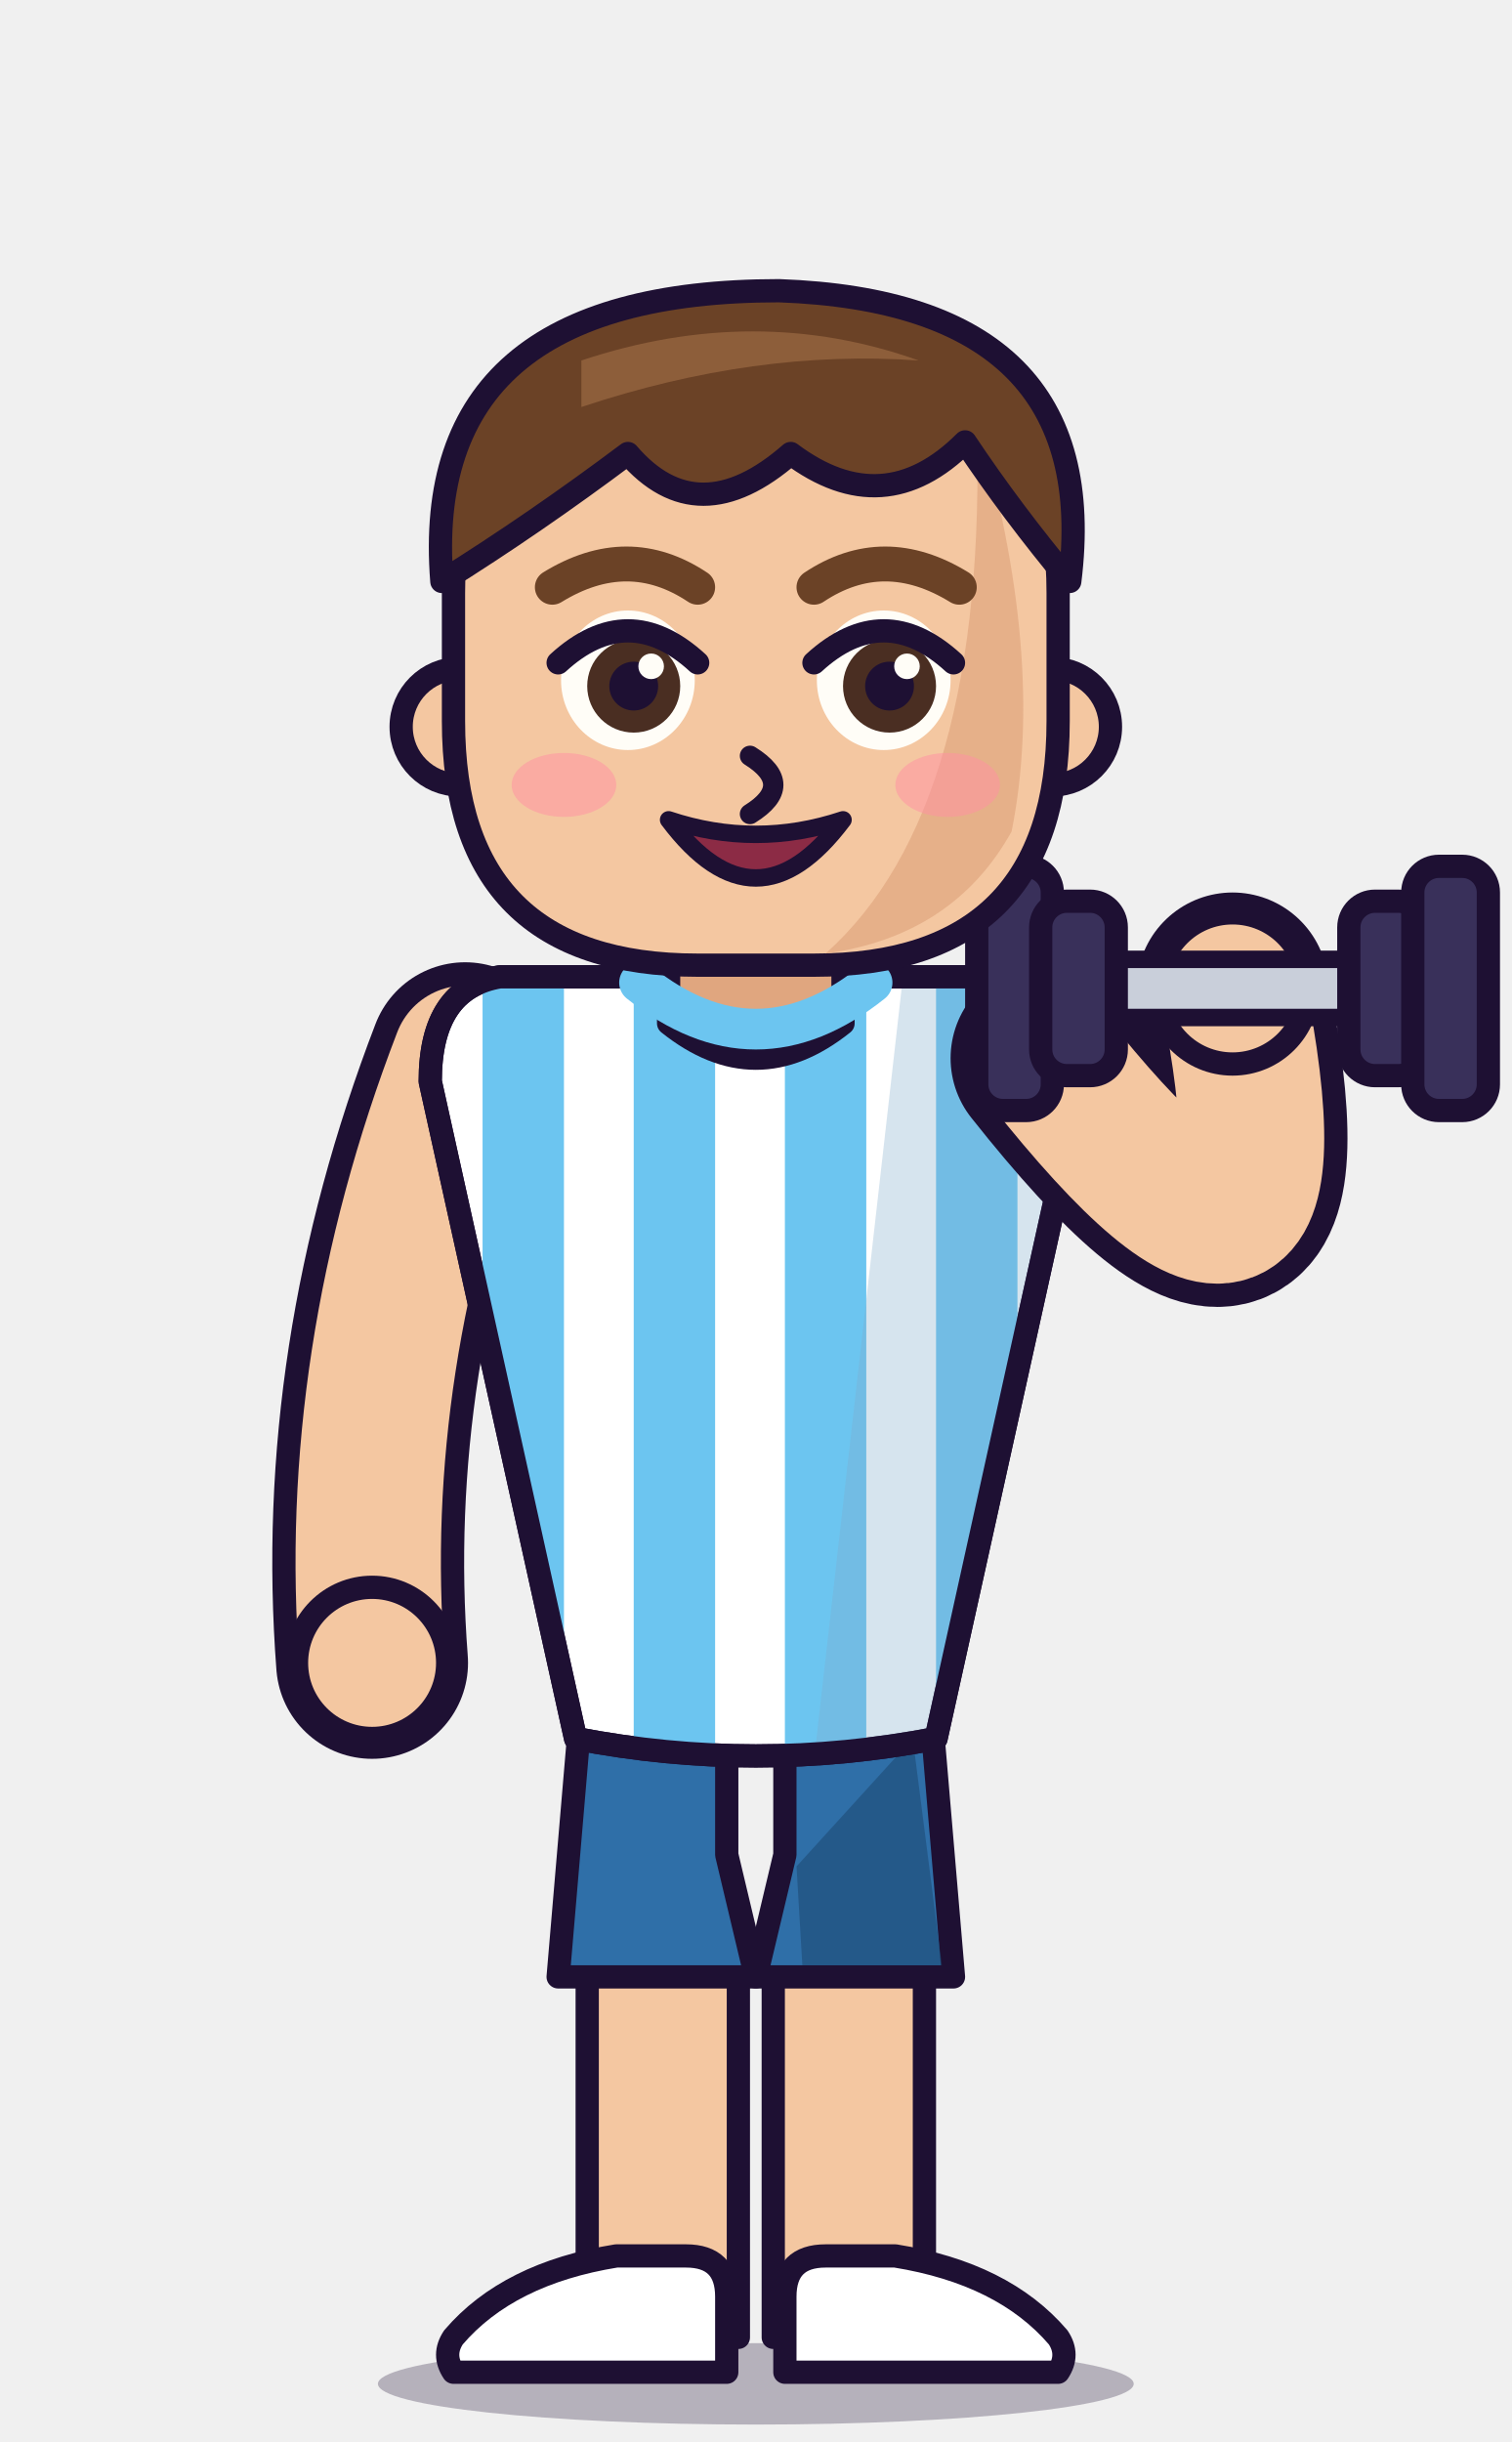
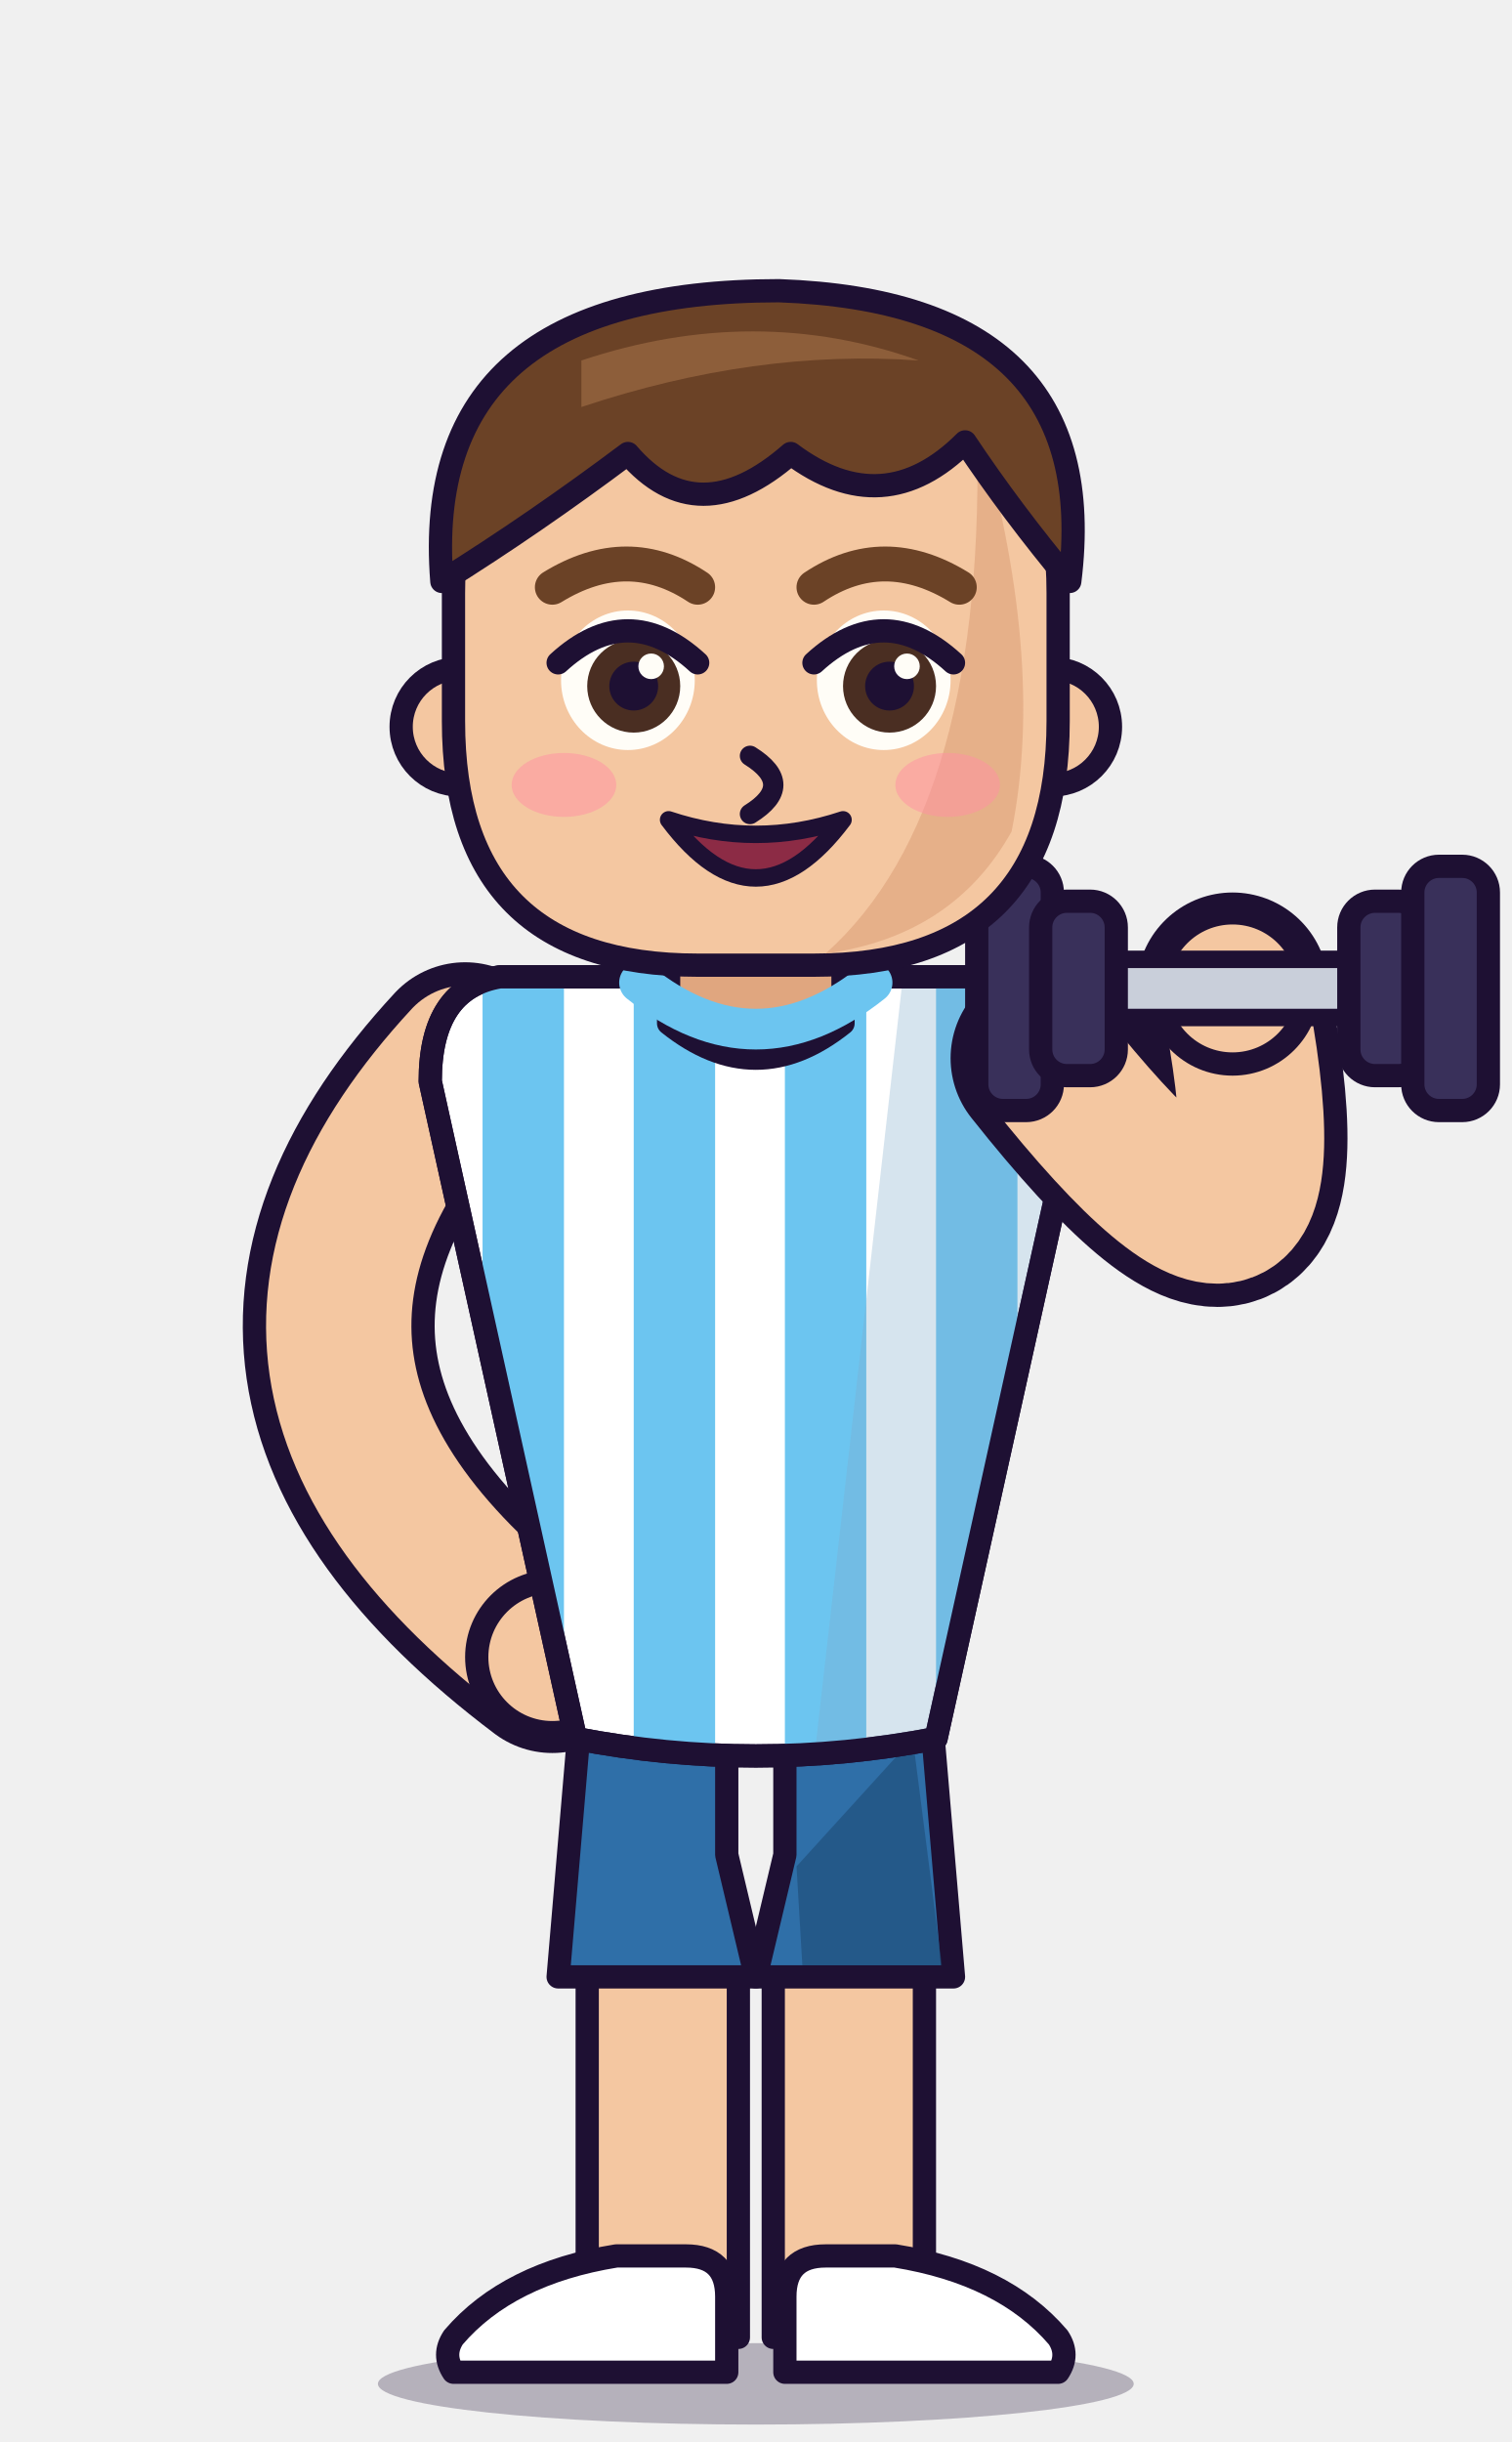
<svg xmlns="http://www.w3.org/2000/svg" viewBox="0 0 260 420" role="img" aria-label="Nehue">
  <ellipse cx="130" cy="410" rx="65" ry="7" fill="#1E1033" opacity="0.28" />
  <path d="M101 336h26v66h-26z" fill="#F4C7A1" stroke="#1E1033" stroke-width="4" stroke-linejoin="round" stroke-linecap="round" />
  <path d="M133 336h26v66h-26z" fill="#F4C7A1" stroke="#1E1033" stroke-width="4" stroke-linejoin="round" stroke-linecap="round" />
  <path d="M100 293L96 340H130L125 319L125 293Z" fill="#2F6FA8" stroke="#1E1033" stroke-width="4" stroke-linejoin="round" stroke-linecap="round" />
  <path d="M160 293L164 340H130L135 319L135 293Z" fill="#2F6FA8" stroke="#1E1033" stroke-width="4" stroke-linejoin="round" stroke-linecap="round" />
  <path d="M137 321L138 338H162L157 299Z" fill="#1C4770" opacity="0.55" />
  <path d="M125 408v-13q0 -7 -7 -7h-12q-18.6 3 -28 14q-2 3 0 6z" fill="#FFFFFF" stroke="#1E1033" stroke-width="4" stroke-linejoin="round" stroke-linecap="round" />
  <path d="M135 408v-13q0 -7 7 -7h12q18.6 3 28 14q2 3 0 6z" fill="#FFFFFF" stroke="#1E1033" stroke-width="4" stroke-linejoin="round" stroke-linecap="round" />
-   <path d="M80 182Q60 234 64 286" fill="none" stroke="#1E1033" stroke-width="33" stroke-linecap="round" />
-   <path d="M80 182Q60 234 64 286" fill="none" stroke="#F4C7A1" stroke-width="25" stroke-linecap="round" />
-   <circle cx="64" cy="286" r="13" fill="#F4C7A1" stroke="#1E1033" stroke-width="4" stroke-linejoin="round" stroke-linecap="round" />
+   <path d="M80 182Q30 236 95 285" fill="none" stroke="#1E1033" stroke-width="33" stroke-linecap="round" />
+   <path d="M80 182Q30 236 95 285" fill="none" stroke="#F4C7A1" stroke-width="25" stroke-linecap="round" />
+   <circle cx="95" cy="285" r="13" fill="#F4C7A1" stroke="#1E1033" stroke-width="4" stroke-linejoin="round" stroke-linecap="round" />
  <clipPath id="torso">
    <path d="M86 168Q74 170 74 186L99 299Q130 305 161 299L186 186Q186 170 174 168Z" />
  </clipPath>
  <path d="M86 168Q74 170 74 186L99 299Q130 305 161 299L186 186Q186 170 174 168Z" fill="#FFFFFF" stroke="#1E1033" stroke-width="4" stroke-linejoin="round" stroke-linecap="round" />
  <g clip-path="url(#torso)">
    <path d="M83 166h14v141h-14z" fill="#6CC5F0" opacity="1" />
    <path d="M109 166h14v141h-14z" fill="#6CC5F0" opacity="1" />
    <path d="M135 166h14v141h-14z" fill="#6CC5F0" opacity="1" />
    <path d="M161 166h14v141h-14z" fill="#6CC5F0" opacity="1" />
    <path d="M155.76 164H192V309H139.3Z" fill="#7FA9C9" opacity="0.32" />
  </g>
  <path d="M86 168Q74 170 74 186L99 299Q130 305 161 299L186 186Q186 170 174 168Z" fill="none" stroke="#1E1033" stroke-width="4" stroke-linejoin="round" stroke-linecap="round" />
  <path d="M115 160h30v16q-15 12 -30 0z" fill="#E0A67F" stroke="#1E1033" stroke-width="4" stroke-linejoin="round" stroke-linecap="round" />
  <path d="M110 169q20 16 40 0" fill="none" stroke="#6CC5F0" stroke-width="7" stroke-linecap="round" />
  <path d="M180 182Q226 240 212 170" fill="none" stroke="#1E1033" stroke-width="33" stroke-linecap="round" />
  <path d="M180 182Q226 240 212 170" fill="none" stroke="#F4C7A1" stroke-width="25" stroke-linecap="round" />
  <circle cx="212" cy="170" r="13" fill="#F4C7A1" stroke="#1E1033" stroke-width="4" stroke-linejoin="round" stroke-linecap="round" />
  <rect x="180" y="165" width="64" height="10" rx="4" fill="#C9CFDA" stroke="#1E1033" stroke-width="3" stroke-linejoin="round" stroke-linecap="round" />
  <rect x="168" y="149" width="13" height="42" rx="4.5" fill="#39305A" stroke="#1E1033" stroke-width="4" stroke-linejoin="round" stroke-linecap="round" />
  <rect x="179" y="155" width="13" height="30" rx="4.5" fill="#39305A" stroke="#1E1033" stroke-width="4" stroke-linejoin="round" stroke-linecap="round" />
  <rect x="232" y="155" width="13" height="30" rx="4.5" fill="#39305A" stroke="#1E1033" stroke-width="4" stroke-linejoin="round" stroke-linecap="round" />
  <rect x="243" y="149" width="13" height="42" rx="4.5" fill="#39305A" stroke="#1E1033" stroke-width="4" stroke-linejoin="round" stroke-linecap="round" />
  <circle cx="79" cy="125" r="10" fill="#F4C7A1" stroke="#1E1033" stroke-width="4" stroke-linejoin="round" stroke-linecap="round" />
  <circle cx="181" cy="125" r="10" fill="#F4C7A1" stroke="#1E1033" stroke-width="4" stroke-linejoin="round" stroke-linecap="round" />
  <path d="M120 60h20q42 0 42 42v22q0 42 -42 42h-20q-42 0 -42 -42v-22q0 -42 42 -42z" fill="#F4C7A1" stroke="#1E1033" stroke-width="4" stroke-linejoin="round" stroke-linecap="round" />
  <path d="M168 72Q180 113 174 143Q164 161 142 164Q170 139 168 72Z" fill="#E0A67F" opacity="0.7" />
  <ellipse cx="97" cy="135" rx="9" ry="5.5" fill="#FF8FA3" opacity="0.5" />
  <ellipse cx="163" cy="135" rx="9" ry="5.5" fill="#FF8FA3" opacity="0.5" />
  <ellipse cx="108" cy="117" rx="11.5" ry="12" fill="#FFFDF7" />
  <circle cx="109" cy="118" r="8" fill="#4A2E22" />
  <circle cx="109" cy="118" r="4.2" fill="#1E1033" />
  <circle cx="112" cy="114.6" r="2.2" fill="#FFFDF7" />
  <path d="M96 114Q108 103 120 114" fill="none" stroke="#1E1033" stroke-width="4" stroke-linecap="round" stroke-linejoin="round" />
  <ellipse cx="152" cy="117" rx="11.5" ry="12" fill="#FFFDF7" />
  <circle cx="153" cy="118" r="8" fill="#4A2E22" />
  <circle cx="153" cy="118" r="4.2" fill="#1E1033" />
  <circle cx="156" cy="114.6" r="2.2" fill="#FFFDF7" />
  <path d="M140 114Q152 103 164 114" fill="none" stroke="#1E1033" stroke-width="4" stroke-linecap="round" stroke-linejoin="round" />
  <path d="M120 101Q108 93 95 101" fill="none" stroke="#6B4226" stroke-width="6" stroke-linecap="round" stroke-linejoin="round" />
  <path d="M140 101Q152 93 165 101" fill="none" stroke="#6B4226" stroke-width="6" stroke-linecap="round" stroke-linejoin="round" />
  <path d="M129 130q8 5 0 10" fill="none" stroke="#1E1033" stroke-width="3.5" stroke-linecap="round" stroke-linejoin="round" />
  <path d="M115 141q15 20 30 0q-15 5 -30 0z" fill="#8C2B45" stroke="#1E1033" stroke-width="3" stroke-linejoin="round" stroke-linecap="round" />
  <path d="M76 100Q72 50 134 50Q190 52 184 100Q174 88 166 76Q152 90 136 78Q120 92 108 78Q92 90 76 100Z" fill="#6B4226" stroke="#1E1033" stroke-width="4" stroke-linejoin="round" stroke-linecap="round" />
  <path d="M100 62Q130 52 158 62Q130 60 100 70Z" fill="#96653F" opacity="0.8" />
</svg>
